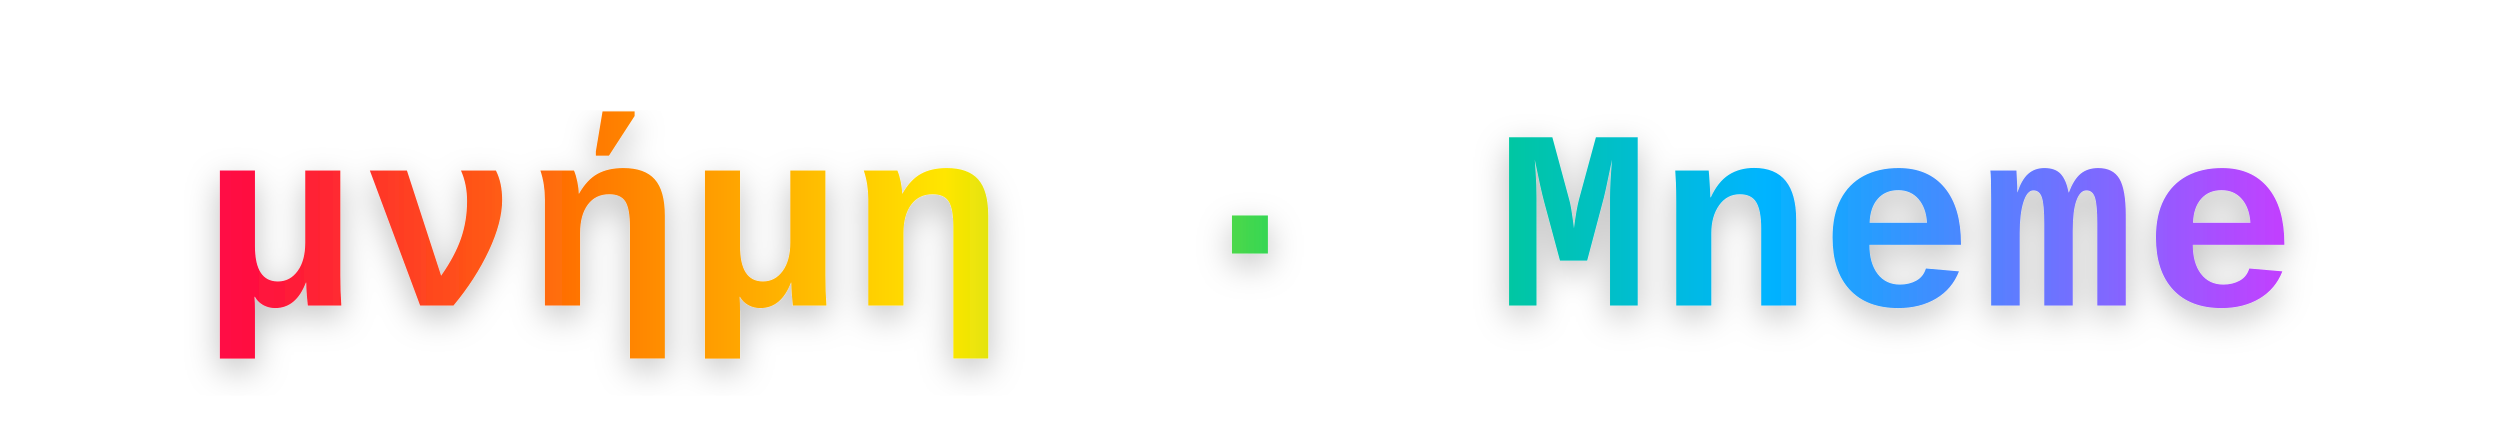
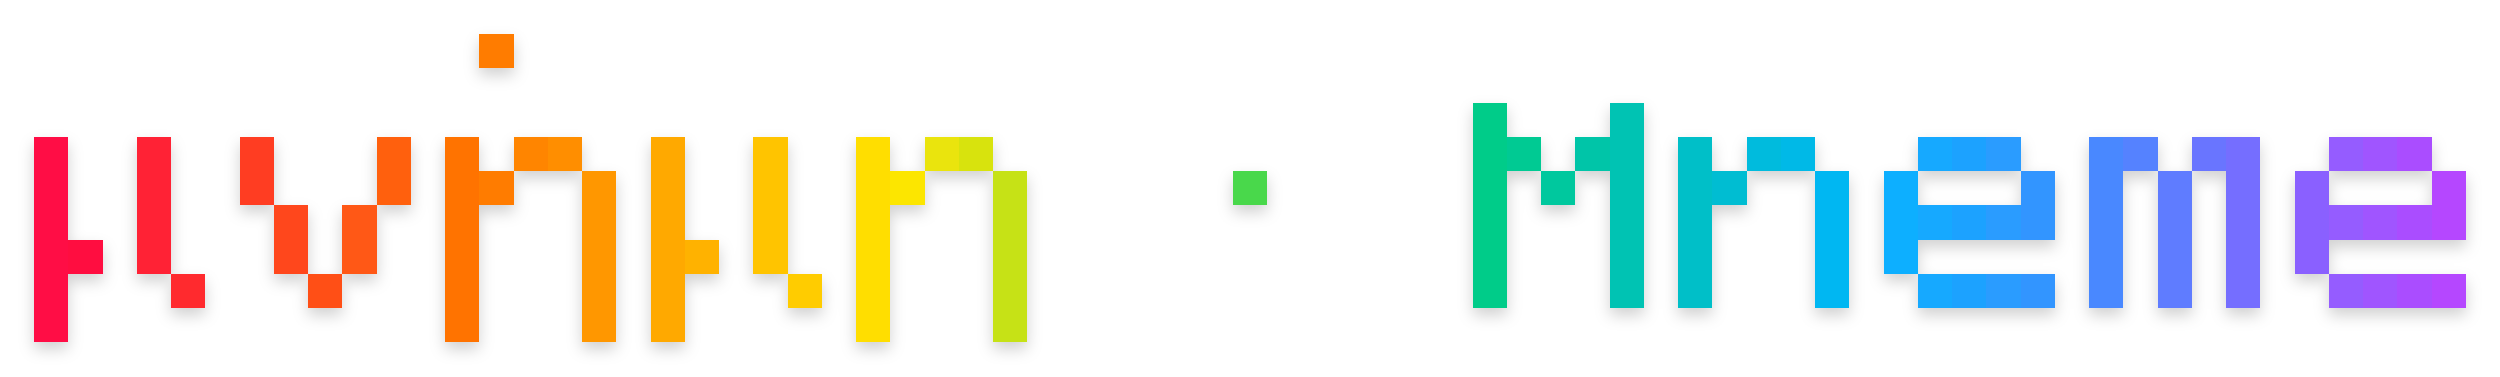
- <svg xmlns="http://www.w3.org/2000/svg" width="900" height="160" viewBox="0 0 900 160">
+ <svg xmlns="http://www.w3.org/2000/svg" width="1022" height="154" viewBox="0 0 1022 154" shape-rendering="crispEdges">
  <defs>
-     <linearGradient id="mneme-rainbow" x1="0%" y1="0%" x2="100%" y2="0%">
-       <stop offset="0%" stop-color="#ff0844" />
-       <stop offset="18%" stop-color="#ff7a00" />
-       <stop offset="35%" stop-color="#ffe600" />
-       <stop offset="55%" stop-color="#00d26a" />
-       <stop offset="75%" stop-color="#00b4ff" />
-       <stop offset="100%" stop-color="#c041ff" />
-     </linearGradient>
-     <filter id="mneme-shadow" x="-5%" y="-5%" width="110%" height="120%">
-       <feDropShadow dx="0" dy="4" stdDeviation="6" flood-color="#000" flood-opacity="0.25" />
+     <filter id="pixel-glow" x="-5%" y="-10%" width="110%" height="120%">
+       <feDropShadow dx="0" dy="3" stdDeviation="3" flood-color="#000" flood-opacity="0.18" />
    </filter>
  </defs>
-   <text x="450" y="110" font-family="ui-monospace, 'Cascadia Code', 'Source Code Pro', Menlo, Consolas, 'Courier New', monospace" font-size="92" font-weight="900" fill="url(#mneme-rainbow)" text-anchor="middle" letter-spacing="3" filter="url(#mneme-shadow)">μνήμη · Mneme</text>
+   <g filter="url(#pixel-glow)">
+     <rect x="14" y="56" width="14" height="14" fill="#ff0844" />
+     <rect x="56" y="56" width="14" height="14" fill="#ff2334" />
+     <rect x="14" y="70" width="14" height="14" fill="#ff0844" />
+     <rect x="56" y="70" width="14" height="14" fill="#ff2334" />
+     <rect x="14" y="84" width="14" height="14" fill="#ff0844" />
+     <rect x="56" y="84" width="14" height="14" fill="#ff2334" />
+     <rect x="14" y="98" width="14" height="14" fill="#ff0844" />
+     <rect x="28" y="98" width="14" height="14" fill="#ff113f" />
+     <rect x="56" y="98" width="14" height="14" fill="#ff2334" />
+     <rect x="14" y="112" width="14" height="14" fill="#ff0844" />
+     <rect x="70" y="112" width="14" height="14" fill="#ff2c2f" />
+     <rect x="14" y="126" width="14" height="14" fill="#ff0844" />
+     <rect x="98" y="56" width="14" height="14" fill="#ff3e24" />
+     <rect x="154" y="56" width="14" height="14" fill="#ff610f" />
+     <rect x="98" y="70" width="14" height="14" fill="#ff3e24" />
+     <rect x="154" y="70" width="14" height="14" fill="#ff610f" />
+     <rect x="112" y="84" width="14" height="14" fill="#ff461f" />
+     <rect x="140" y="84" width="14" height="14" fill="#ff5814" />
+     <rect x="112" y="98" width="14" height="14" fill="#ff461f" />
+     <rect x="140" y="98" width="14" height="14" fill="#ff5814" />
+     <rect x="126" y="112" width="14" height="14" fill="#ff4f19" />
+     <rect x="196" y="14" width="14" height="14" fill="#ff7c00" />
+     <rect x="182" y="56" width="14" height="14" fill="#ff7304" />
+     <rect x="210" y="56" width="14" height="14" fill="#ff8500" />
+     <rect x="224" y="56" width="14" height="14" fill="#ff8e00" />
+     <rect x="182" y="70" width="14" height="14" fill="#ff7304" />
+     <rect x="196" y="70" width="14" height="14" fill="#ff7c00" />
+     <rect x="238" y="70" width="14" height="14" fill="#ff9700" />
+     <rect x="182" y="84" width="14" height="14" fill="#ff7304" />
+     <rect x="238" y="84" width="14" height="14" fill="#ff9700" />
+     <rect x="182" y="98" width="14" height="14" fill="#ff7304" />
+     <rect x="238" y="98" width="14" height="14" fill="#ff9700" />
+     <rect x="182" y="112" width="14" height="14" fill="#ff7304" />
+     <rect x="238" y="112" width="14" height="14" fill="#ff9700" />
+     <rect x="182" y="126" width="14" height="14" fill="#ff7304" />
+     <rect x="238" y="126" width="14" height="14" fill="#ff9700" />
+     <rect x="266" y="56" width="14" height="14" fill="#ffa900" />
+     <rect x="308" y="56" width="14" height="14" fill="#ffc400" />
+     <rect x="266" y="70" width="14" height="14" fill="#ffa900" />
+     <rect x="308" y="70" width="14" height="14" fill="#ffc400" />
+     <rect x="266" y="84" width="14" height="14" fill="#ffa900" />
+     <rect x="308" y="84" width="14" height="14" fill="#ffc400" />
+     <rect x="266" y="98" width="14" height="14" fill="#ffa900" />
+     <rect x="280" y="98" width="14" height="14" fill="#ffb200" />
+     <rect x="308" y="98" width="14" height="14" fill="#ffc400" />
+     <rect x="266" y="112" width="14" height="14" fill="#ffa900" />
+     <rect x="322" y="112" width="14" height="14" fill="#ffcc00" />
+     <rect x="266" y="126" width="14" height="14" fill="#ffa900" />
+     <rect x="350" y="56" width="14" height="14" fill="#ffde00" />
+     <rect x="378" y="56" width="14" height="14" fill="#eae409" />
+     <rect x="392" y="56" width="14" height="14" fill="#d8e310" />
+     <rect x="350" y="70" width="14" height="14" fill="#ffde00" />
+     <rect x="364" y="70" width="14" height="14" fill="#fce601" />
+     <rect x="406" y="70" width="14" height="14" fill="#c6e218" />
+     <rect x="350" y="84" width="14" height="14" fill="#ffde00" />
+     <rect x="406" y="84" width="14" height="14" fill="#c6e218" />
+     <rect x="350" y="98" width="14" height="14" fill="#ffde00" />
+     <rect x="406" y="98" width="14" height="14" fill="#c6e218" />
+     <rect x="350" y="112" width="14" height="14" fill="#ffde00" />
+     <rect x="406" y="112" width="14" height="14" fill="#c6e218" />
+     <rect x="350" y="126" width="14" height="14" fill="#ffde00" />
+     <rect x="406" y="126" width="14" height="14" fill="#c6e218" />
+     <rect x="504" y="70" width="14" height="14" fill="#49d84c" />
+     <rect x="602" y="42" width="14" height="14" fill="#00cc89" />
+     <rect x="658" y="42" width="14" height="14" fill="#00c3b3" />
+     <rect x="602" y="56" width="14" height="14" fill="#00cc89" />
+     <rect x="616" y="56" width="14" height="14" fill="#00ca93" />
+     <rect x="644" y="56" width="14" height="14" fill="#00c5a8" />
+     <rect x="658" y="56" width="14" height="14" fill="#00c3b3" />
+     <rect x="602" y="70" width="14" height="14" fill="#00cc89" />
+     <rect x="630" y="70" width="14" height="14" fill="#00c89e" />
+     <rect x="658" y="70" width="14" height="14" fill="#00c3b3" />
+     <rect x="602" y="84" width="14" height="14" fill="#00cc89" />
+     <rect x="658" y="84" width="14" height="14" fill="#00c3b3" />
+     <rect x="602" y="98" width="14" height="14" fill="#00cc89" />
+     <rect x="658" y="98" width="14" height="14" fill="#00c3b3" />
+     <rect x="602" y="112" width="14" height="14" fill="#00cc89" />
+     <rect x="658" y="112" width="14" height="14" fill="#00c3b3" />
+     <rect x="686" y="56" width="14" height="14" fill="#00bfc8" />
+     <rect x="714" y="56" width="14" height="14" fill="#00bbdd" />
+     <rect x="728" y="56" width="14" height="14" fill="#00b9e7" />
+     <rect x="686" y="70" width="14" height="14" fill="#00bfc8" />
+     <rect x="700" y="70" width="14" height="14" fill="#00bdd2" />
+     <rect x="742" y="70" width="14" height="14" fill="#00b7f2" />
+     <rect x="686" y="84" width="14" height="14" fill="#00bfc8" />
+     <rect x="742" y="84" width="14" height="14" fill="#00b7f2" />
+     <rect x="686" y="98" width="14" height="14" fill="#00bfc8" />
+     <rect x="742" y="98" width="14" height="14" fill="#00b7f2" />
+     <rect x="686" y="112" width="14" height="14" fill="#00bfc8" />
+     <rect x="742" y="112" width="14" height="14" fill="#00b7f2" />
+     <rect x="784" y="56" width="14" height="14" fill="#13a9ff" />
+     <rect x="798" y="56" width="14" height="14" fill="#1ea2ff" />
+     <rect x="812" y="56" width="14" height="14" fill="#299cff" />
+     <rect x="770" y="70" width="14" height="14" fill="#08afff" />
+     <rect x="826" y="70" width="14" height="14" fill="#3395ff" />
+     <rect x="770" y="84" width="14" height="14" fill="#08afff" />
+     <rect x="784" y="84" width="14" height="14" fill="#13a9ff" />
+     <rect x="798" y="84" width="14" height="14" fill="#1ea2ff" />
+     <rect x="812" y="84" width="14" height="14" fill="#299cff" />
+     <rect x="826" y="84" width="14" height="14" fill="#3395ff" />
+     <rect x="770" y="98" width="14" height="14" fill="#08afff" />
+     <rect x="784" y="112" width="14" height="14" fill="#13a9ff" />
+     <rect x="798" y="112" width="14" height="14" fill="#1ea2ff" />
+     <rect x="812" y="112" width="14" height="14" fill="#299cff" />
+     <rect x="826" y="112" width="14" height="14" fill="#3395ff" />
+     <rect x="854" y="56" width="14" height="14" fill="#4988ff" />
+     <rect x="868" y="56" width="14" height="14" fill="#5482ff" />
+     <rect x="896" y="56" width="14" height="14" fill="#6975ff" />
+     <rect x="910" y="56" width="14" height="14" fill="#746eff" />
+     <rect x="854" y="70" width="14" height="14" fill="#4988ff" />
+     <rect x="882" y="70" width="14" height="14" fill="#5f7bff" />
+     <rect x="910" y="70" width="14" height="14" fill="#746eff" />
+     <rect x="854" y="84" width="14" height="14" fill="#4988ff" />
+     <rect x="882" y="84" width="14" height="14" fill="#5f7bff" />
+     <rect x="910" y="84" width="14" height="14" fill="#746eff" />
+     <rect x="854" y="98" width="14" height="14" fill="#4988ff" />
+     <rect x="882" y="98" width="14" height="14" fill="#5f7bff" />
+     <rect x="910" y="98" width="14" height="14" fill="#746eff" />
+     <rect x="854" y="112" width="14" height="14" fill="#4988ff" />
+     <rect x="882" y="112" width="14" height="14" fill="#5f7bff" />
+     <rect x="910" y="112" width="14" height="14" fill="#746eff" />
+     <rect x="952" y="56" width="14" height="14" fill="#955bff" />
+     <rect x="966" y="56" width="14" height="14" fill="#a054ff" />
+     <rect x="980" y="56" width="14" height="14" fill="#aa4eff" />
+     <rect x="938" y="70" width="14" height="14" fill="#8a61ff" />
+     <rect x="994" y="70" width="14" height="14" fill="#b547ff" />
+     <rect x="938" y="84" width="14" height="14" fill="#8a61ff" />
+     <rect x="952" y="84" width="14" height="14" fill="#955bff" />
+     <rect x="966" y="84" width="14" height="14" fill="#a054ff" />
+     <rect x="980" y="84" width="14" height="14" fill="#aa4eff" />
+     <rect x="994" y="84" width="14" height="14" fill="#b547ff" />
+     <rect x="938" y="98" width="14" height="14" fill="#8a61ff" />
+     <rect x="952" y="112" width="14" height="14" fill="#955bff" />
+     <rect x="966" y="112" width="14" height="14" fill="#a054ff" />
+     <rect x="980" y="112" width="14" height="14" fill="#aa4eff" />
+     <rect x="994" y="112" width="14" height="14" fill="#b547ff" />
+   </g>
</svg>
